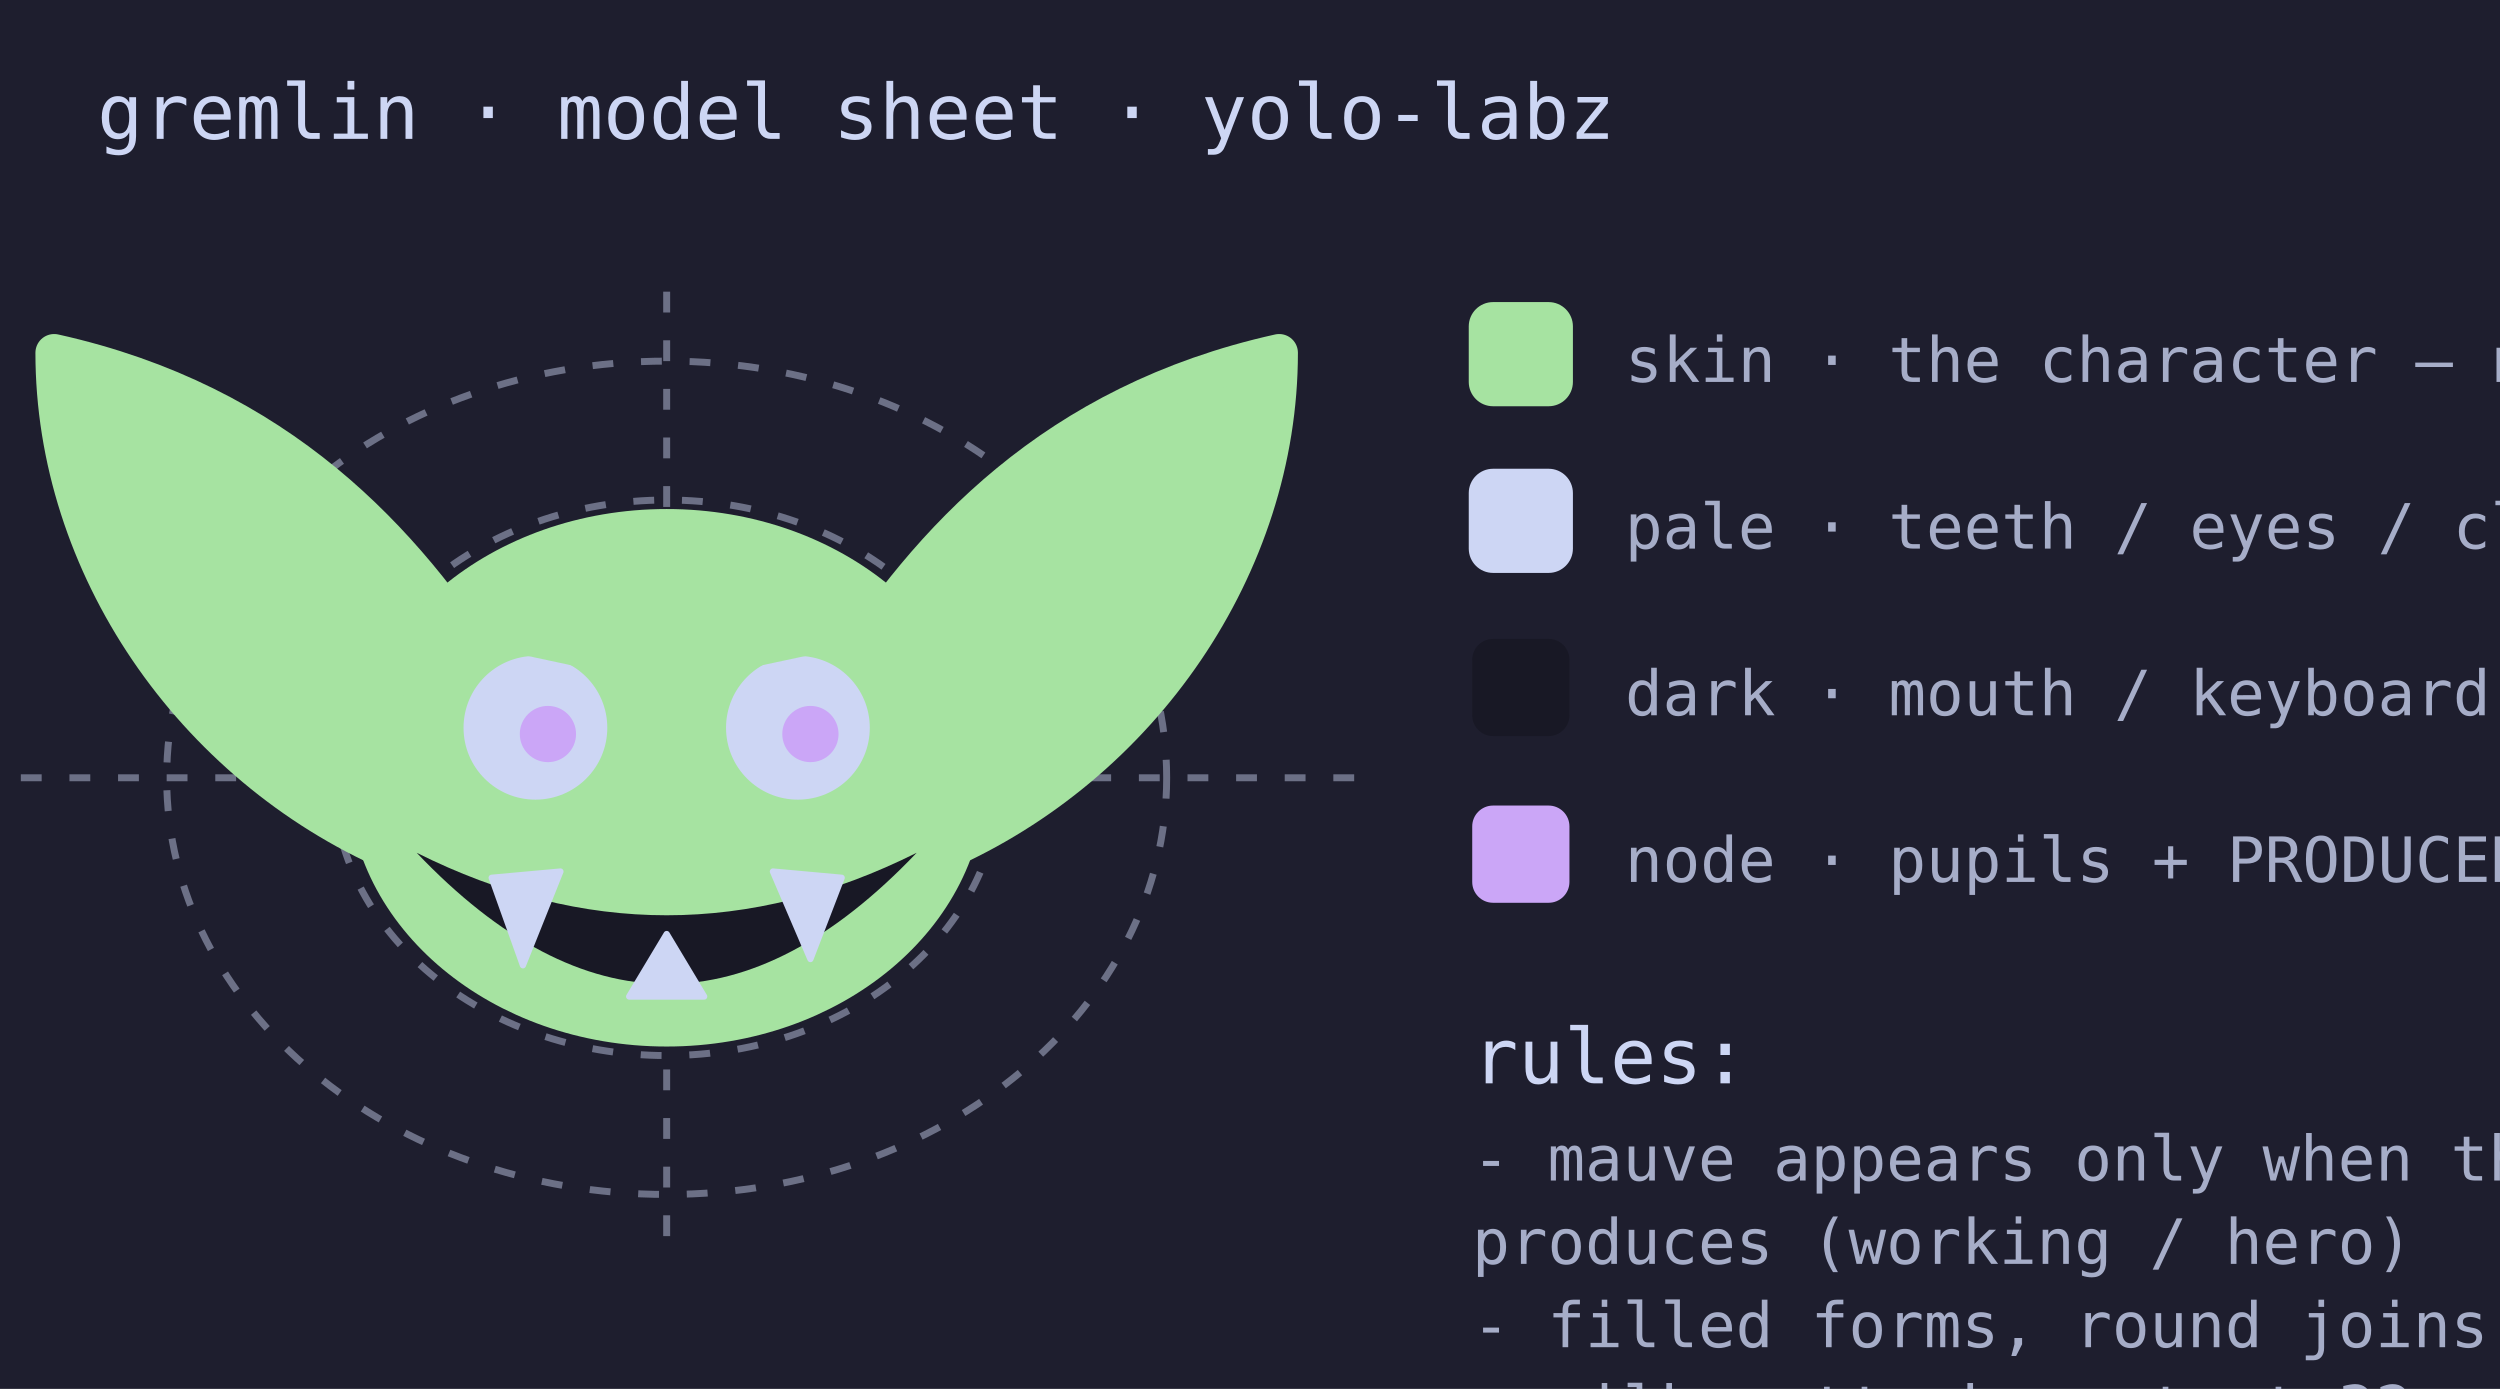
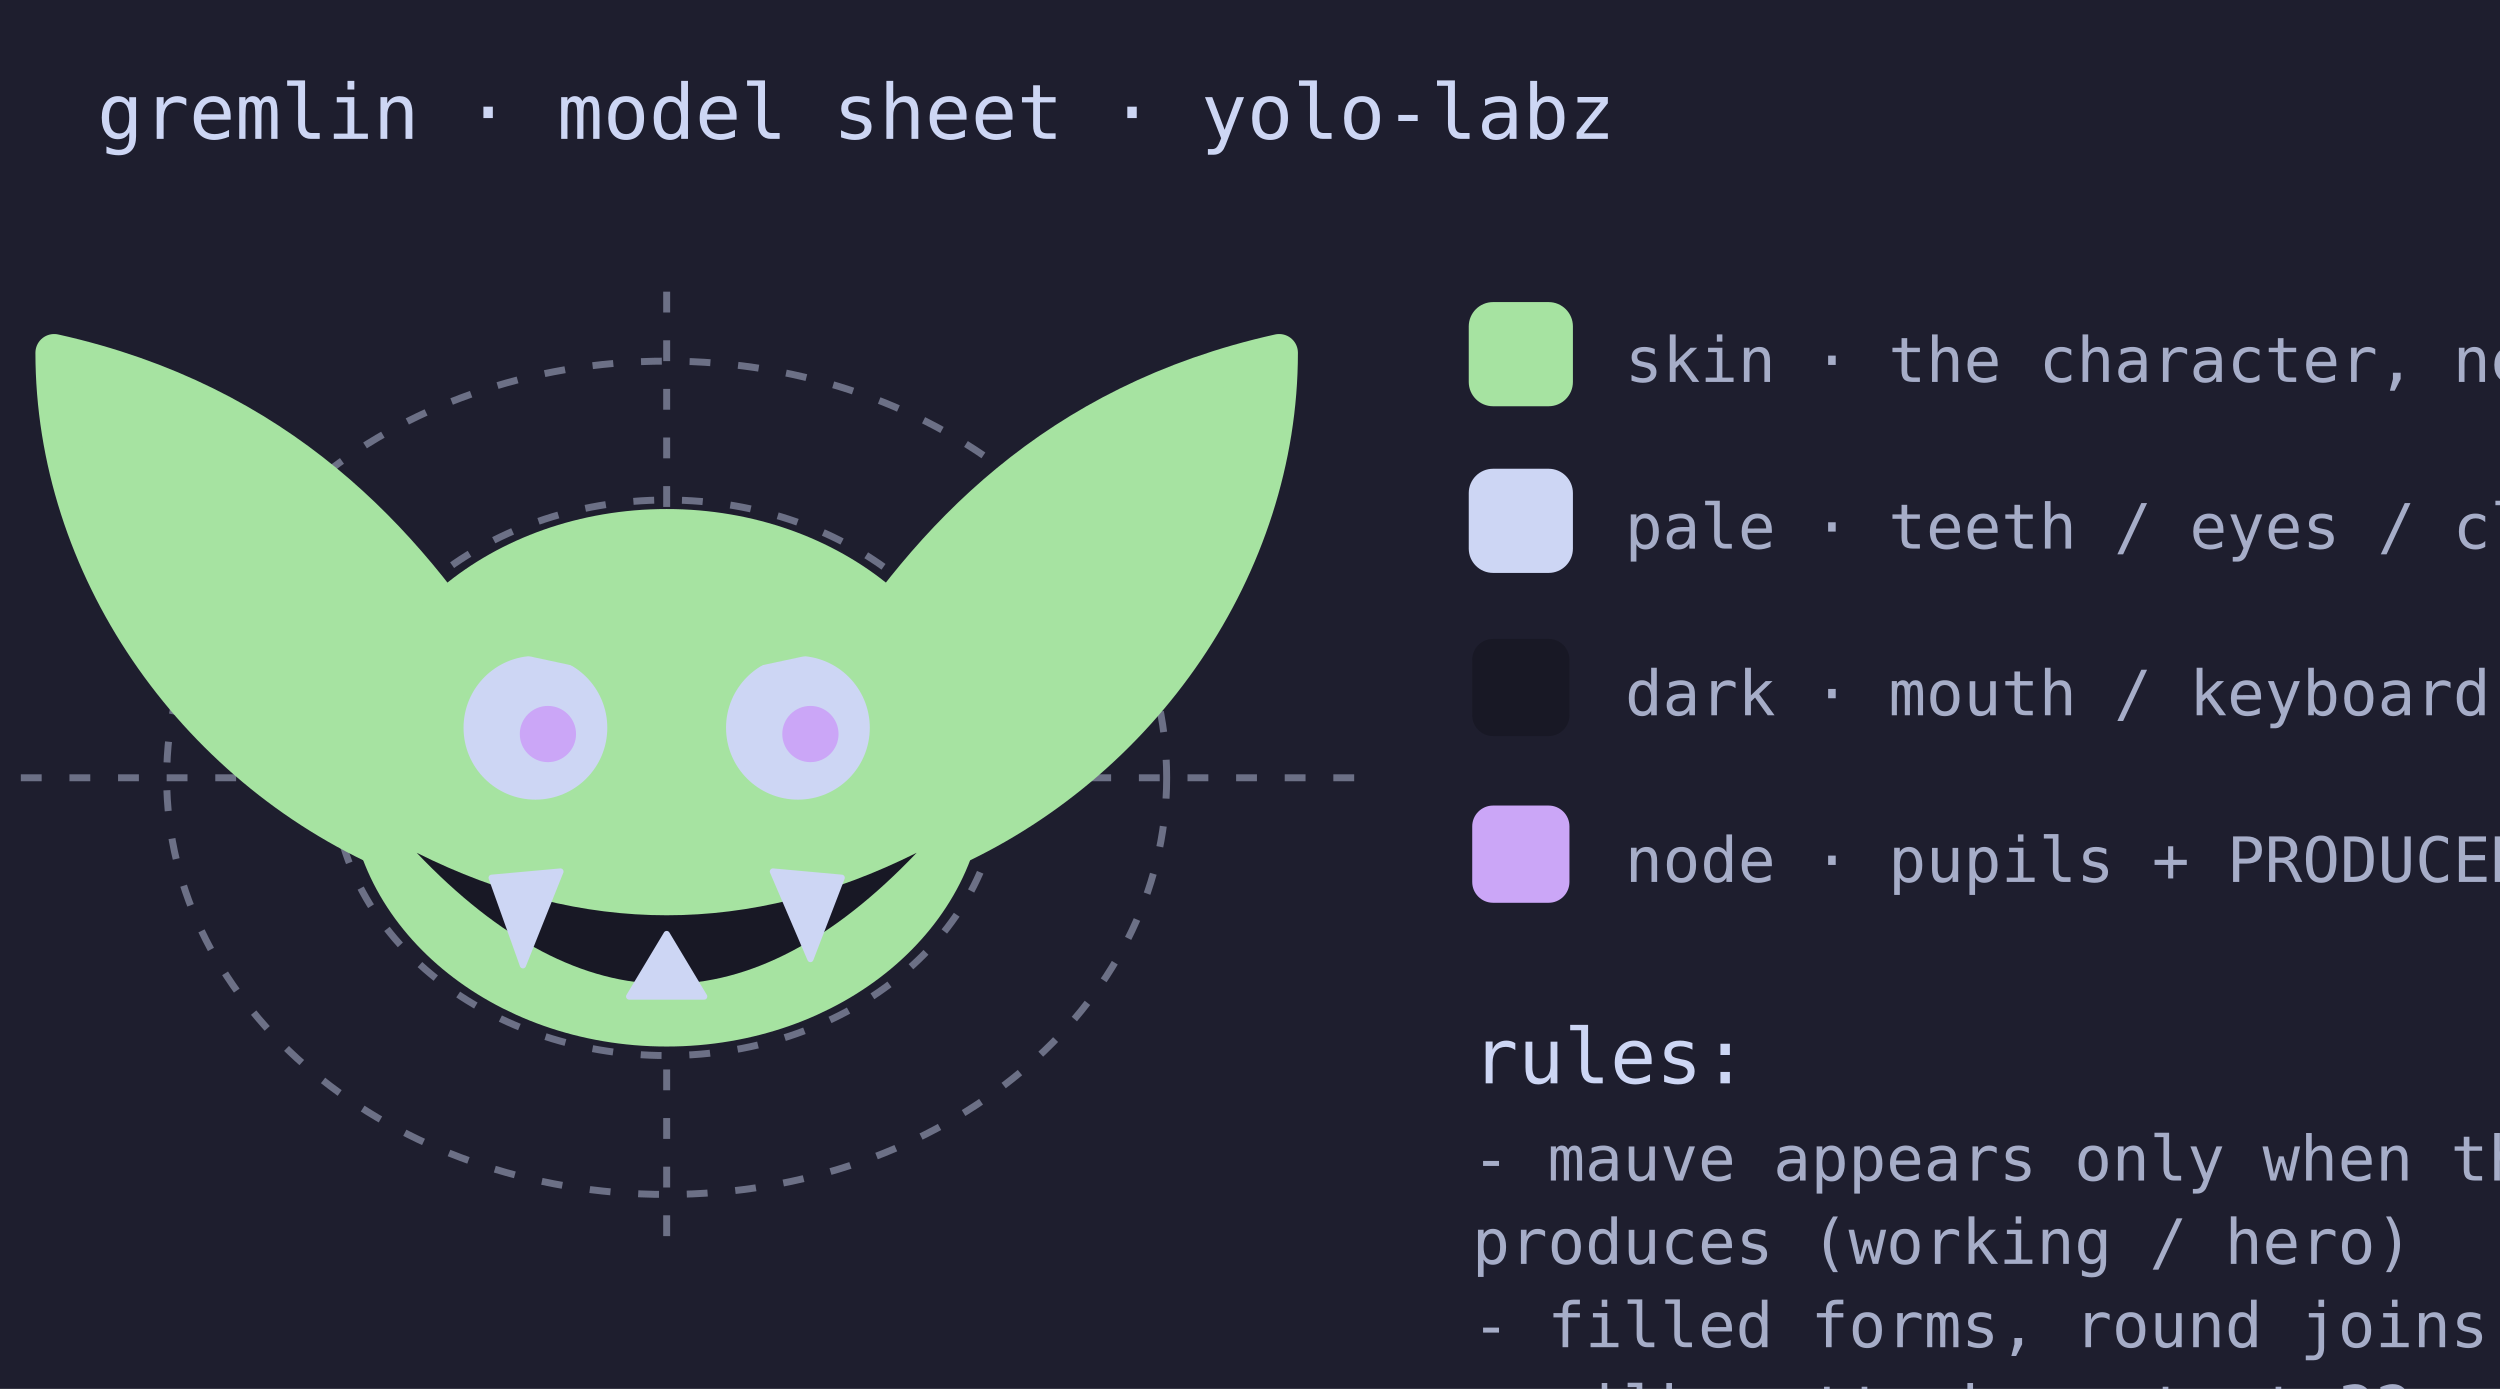
<svg xmlns="http://www.w3.org/2000/svg" viewBox="0 0 360 200" width="360" height="200" role="img" aria-labelledby="t d">
  <style>
    .skin { fill: #a6e3a1; stroke: #a6e3a1; stroke-linejoin: round; stroke-linecap: round; }
    .pale { fill: #cdd6f4; stroke: #cdd6f4; stroke-linejoin: round; stroke-linecap: round; }
    .dark { fill: #181825; }
    .node { fill: #cba6f7; }
    .guide{ fill: none; stroke: #6c7086; stroke-width: 1; stroke-dasharray: 3 4; }
    .lbl  { fill: #a6adc8; font-family: "JetBrains Mono", ui-monospace, monospace; font-size: 9px; }
    .lblh { fill: #cdd6f4; font-family: "JetBrains Mono", ui-monospace, monospace; font-size: 11px; }
    .chipd{ fill: #181825; }
    @media (prefers-color-scheme: light) {
      .plate{ fill: #eff1f5; }
      .guide{ stroke: #9ca0b0; }
      .lbl  { fill: #6c6f85; }
      .lblh { fill: #4c4f69; }
      .chipd{ fill: #dce0e8; }
    }
  </style>
  <rect class="plate" width="360" height="200" fill="#1e1e2e" />
  <text class="lblh" x="14" y="20">gremlin · model sheet · yolo-labz</text>
  <g transform="translate(96 112)">
    <ellipse class="guide" rx="48" ry="40" />
    <ellipse class="guide" rx="72" ry="60" />
    <path class="guide" d="M -100 0 H 100 M 0 -70 V 70" />
    <g transform="scale(0.9)">
      <path class="skin" stroke-width="6" d="M -28 -16 C -42 -38 -62 -60 -98 -68 C -98 -34 -76 -2 -44 12 Z" />
      <path class="skin" stroke-width="6" d="M 28 -16 C 42 -38 62 -60 98 -68 C 98 -34 76 -2 44 12 Z" />
      <ellipse class="skin" rx="48" ry="40" stroke-width="6" />
      <circle class="pale" cx="-21" cy="-8" r="11" />
      <circle class="pale" cx="21" cy="-8" r="11" />
      <circle class="node" cx="-19" cy="-7" r="4.5" />
      <circle class="node" cx="23" cy="-7" r="4.5" />
      <path class="skin" stroke-width="5" style="fill:none" d="M -36 -25 L -8 -19 M 36 -25 L 8 -19" />
      <path class="dark" d="M -40 12 Q 0 54 40 12 Q 0 32 -40 12 Z" />
      <path class="pale" d="M -28 16 L -17 15 L -23 30 Z" />
      <path class="pale" d="M 17 15 L 28 16 L 23 29 Z" />
      <path class="pale" d="M -6 35 L 6 35 L 0 25 Z" />
    </g>
  </g>
  <g transform="translate(212 44)">
    <rect class="skin" x="0" y="0" width="14" height="14" rx="3" />
-     <text class="lbl" x="22" y="11">skin · the character — never recolour</text>
+     <text class="lbl" x="22" y="11">skin · the character, never recolour</text>
    <rect class="pale" x="0" y="24" width="14" height="14" rx="3" />
    <text class="lbl" x="22" y="35">pale · teeth / eyes / claws</text>
    <rect class="chipd" x="0" y="48" width="14" height="14" rx="3" />
    <text class="lbl" x="22" y="59">dark · mouth / keyboard</text>
    <rect class="node" x="0" y="72" width="14" height="14" rx="3" />
    <text class="lbl" x="22" y="83">node · pupils + PRODUCED output only</text>
    <text class="lblh" x="0" y="112">rules:</text>
    <text class="lbl" x="0" y="126">- mauve appears only when the gremlin</text>
    <text class="lbl" x="0" y="138">  produces (working / hero)</text>
    <text class="lbl" x="0" y="150">- filled forms, round joins, no glow</text>
    <text class="lbl" x="0" y="162">- silhouette honest at 32px</text>
    <text class="lbl" x="0" y="174">- keyboard = the interface (the prompt)</text>
  </g>
</svg>
